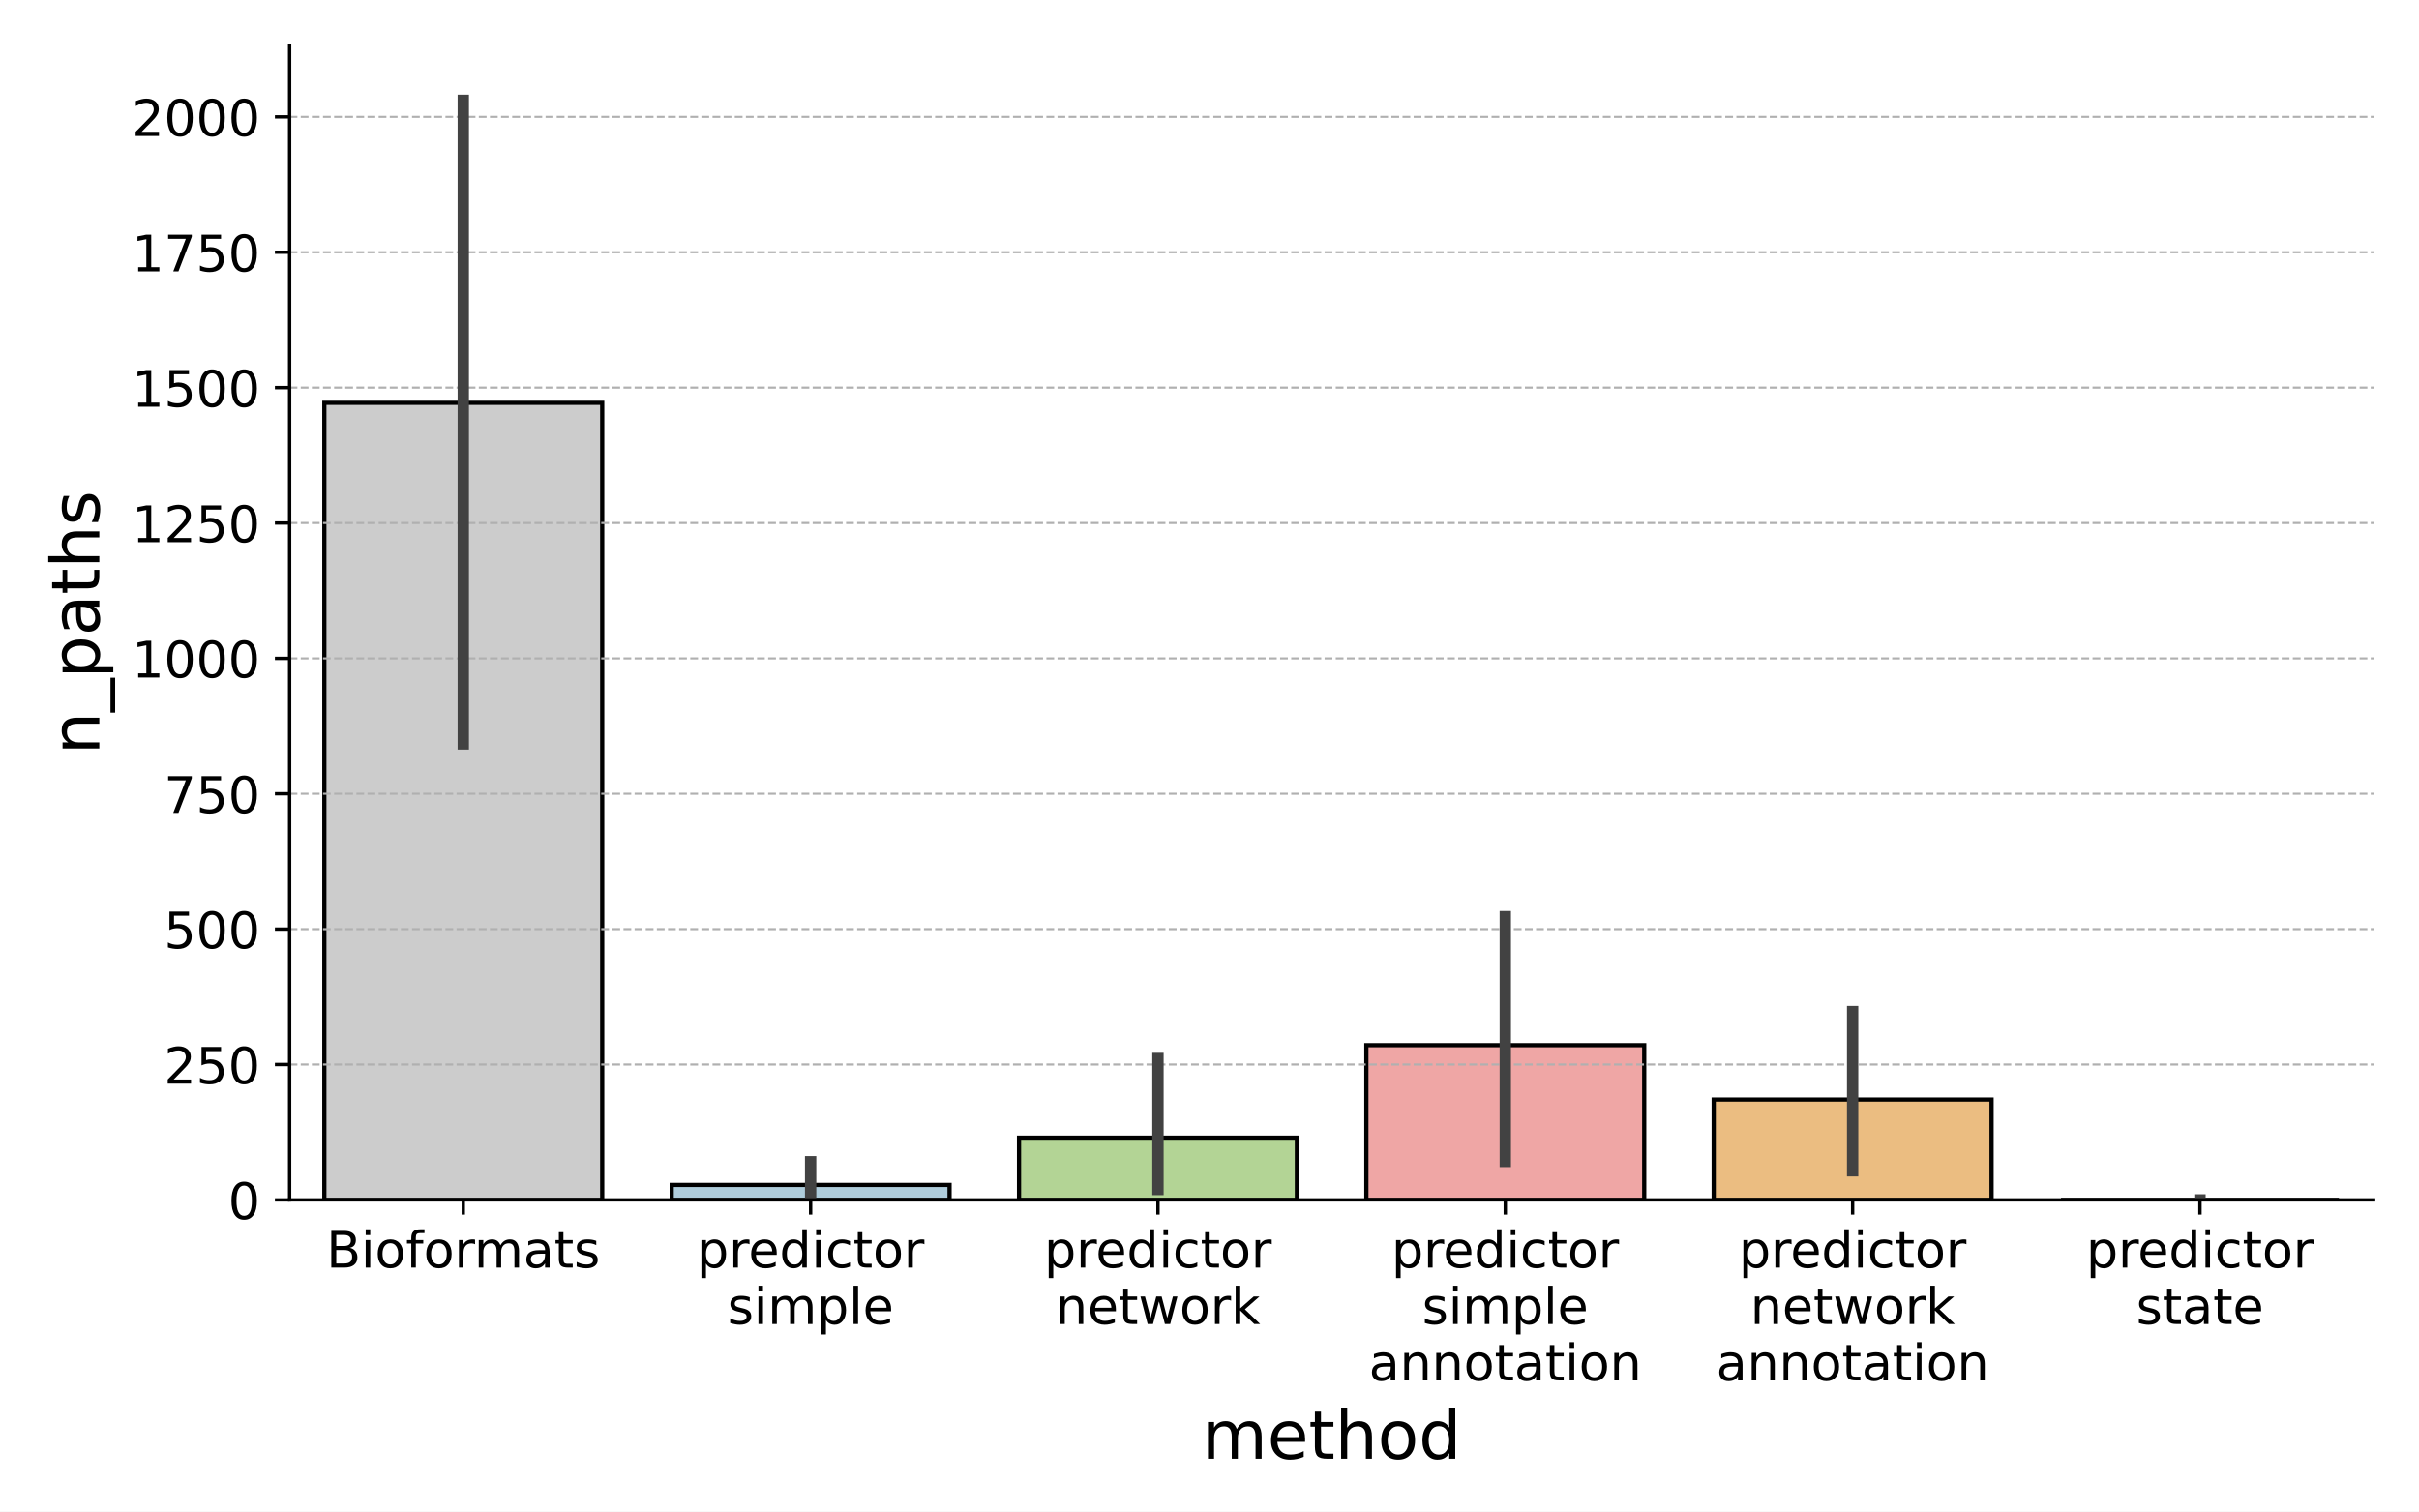
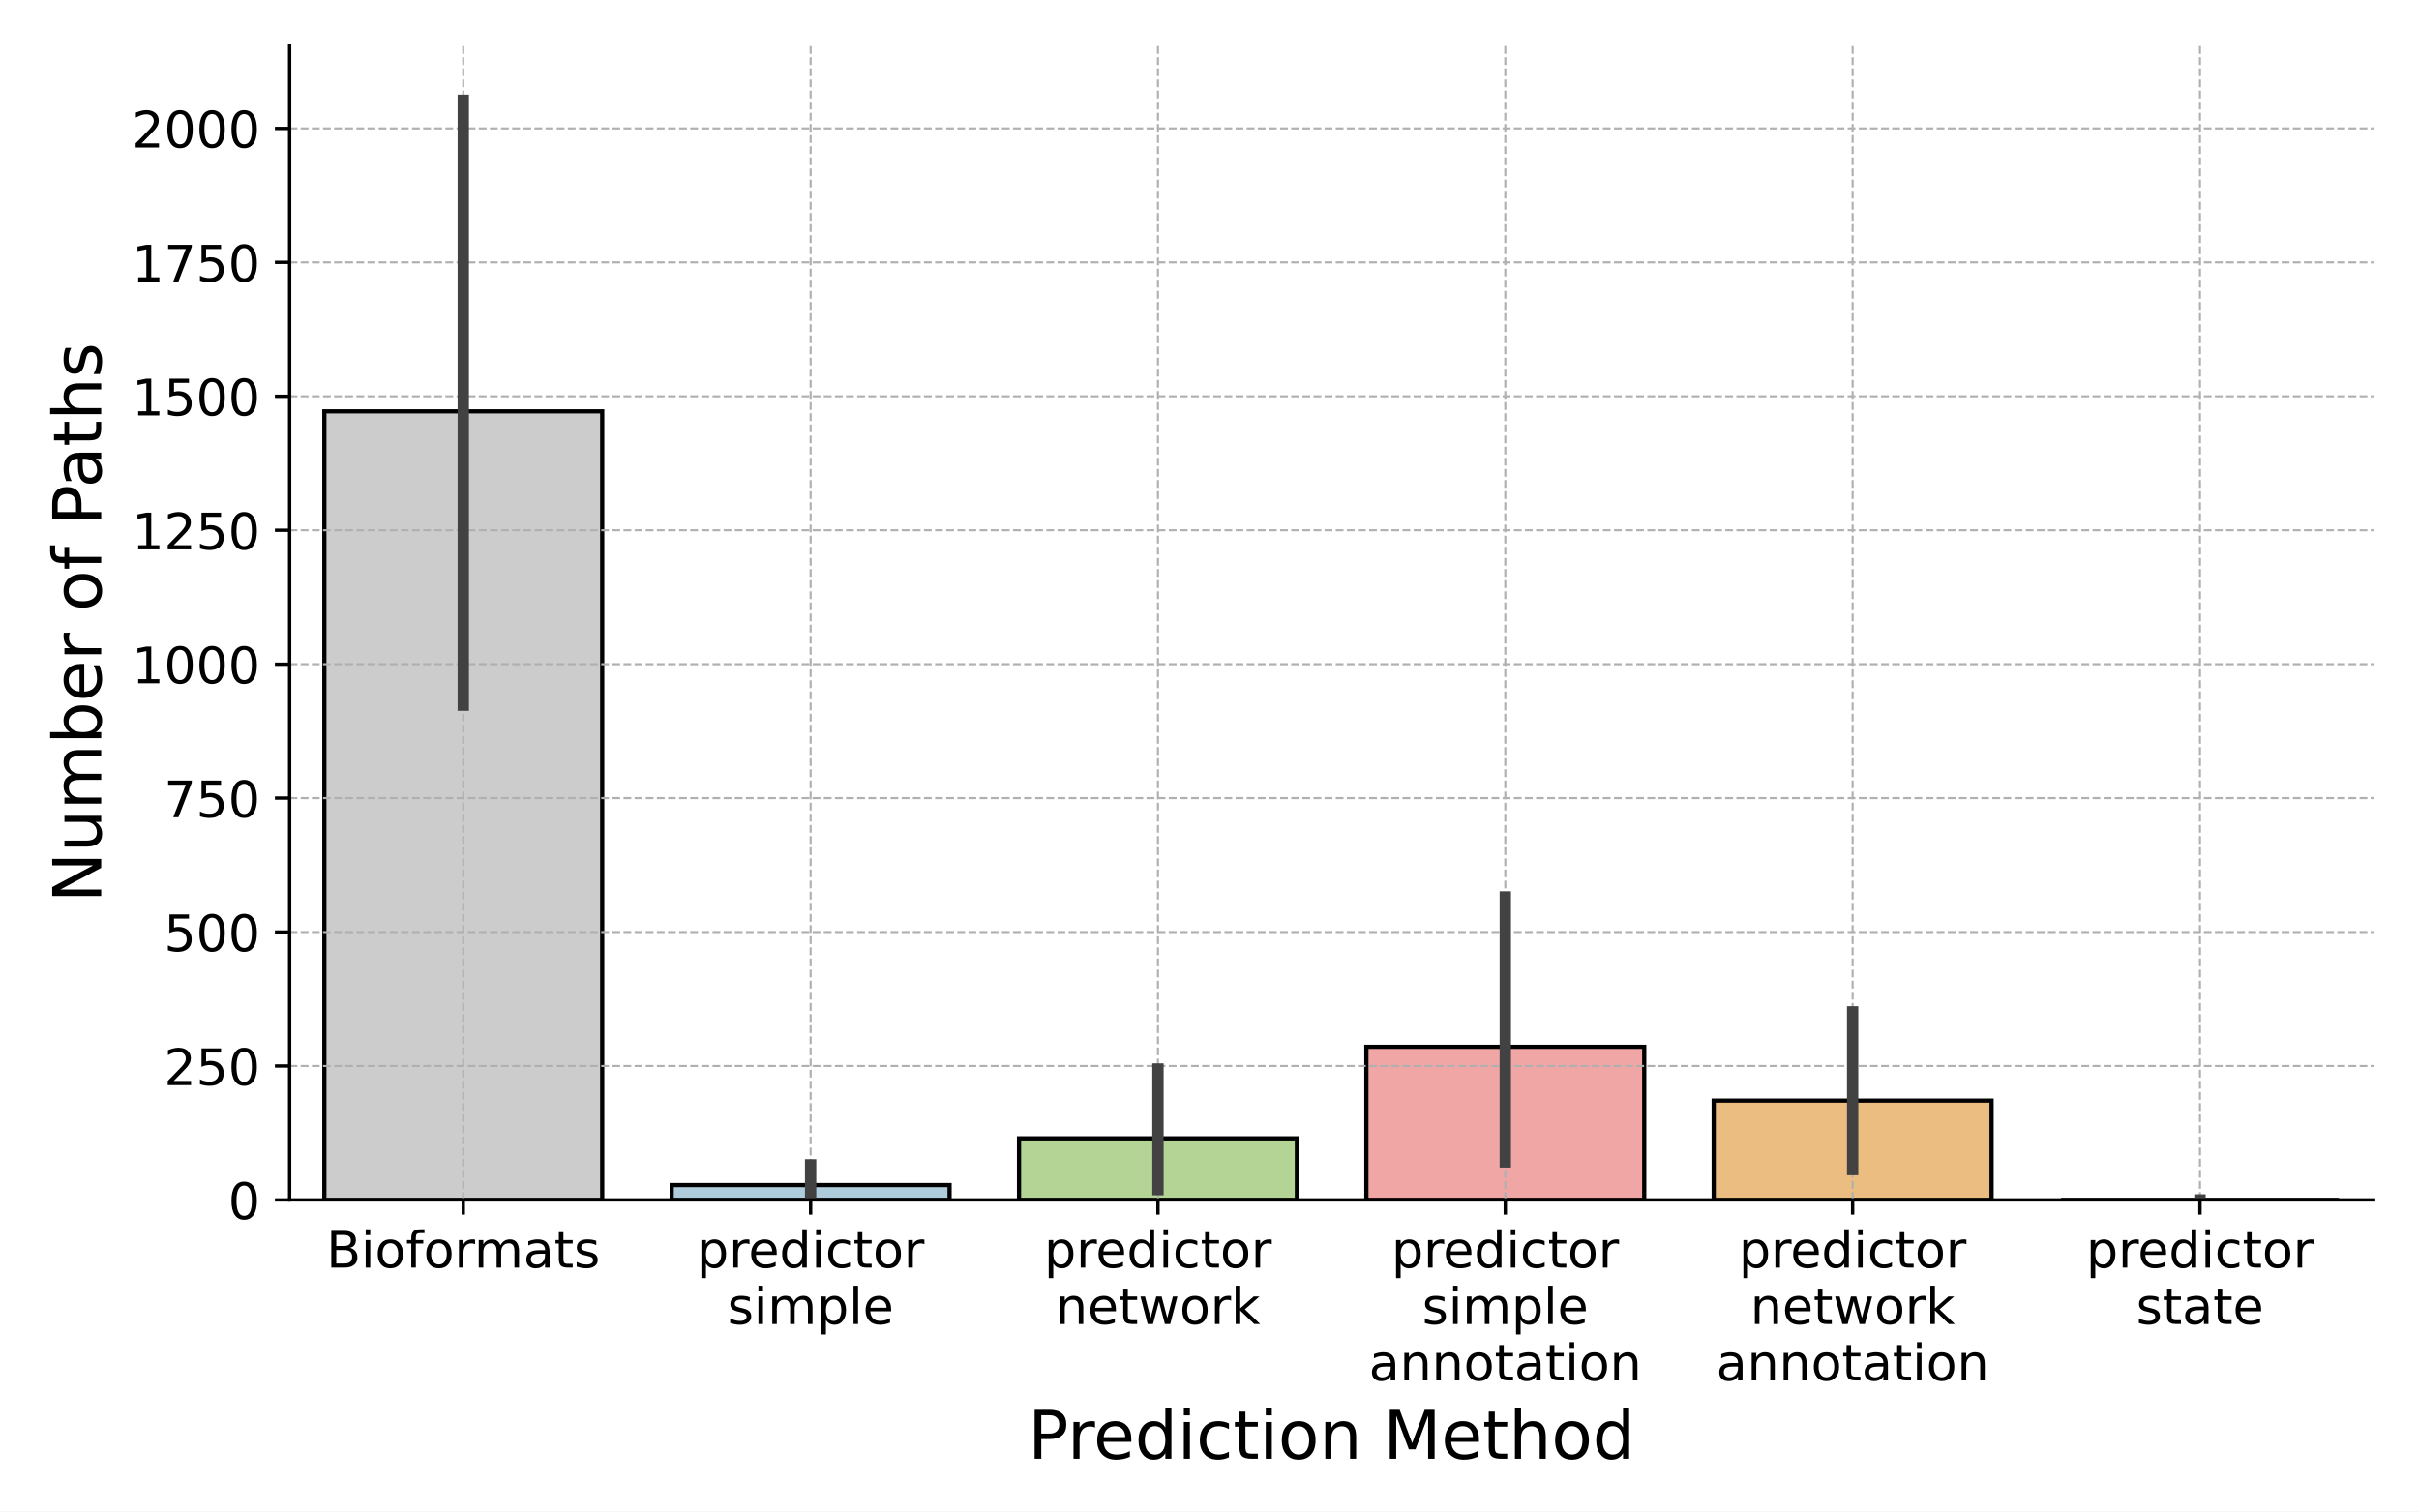
<svg xmlns="http://www.w3.org/2000/svg" xmlns:xlink="http://www.w3.org/1999/xlink" width="576pt" height="360pt" viewBox="0 0 576 360" version="1.1">
  <defs>
    <style type="text/css">*{stroke-linejoin: round; stroke-linecap: butt}</style>
  </defs>
  <g id="figure_1">
    <g id="patch_1">
      <path d="M 0 360  L 576 360  L 576 0  L 0 0  z " style="fill: #ffffff" />
    </g>
    <g id="axes_1">
      <g id="patch_2">
        <path d="M 68.96 285.784  L 565.2 285.784  L 565.2 10.8  L 68.96 10.8  z " style="fill: #ffffff" />
      </g>
      <g id="patch_3">
-         <path d="M 77.231 285.784  L 143.396 285.784  L 143.396 95.943  L 77.231 95.943  z " clip-path="url(#p15b7f2f7f9)" style="fill: #cccccc; stroke: #000000; stroke-linejoin: miter" />
+         <path d="M 77.231 285.784  L 143.396 285.784  L 143.396 97.971  L 77.231 97.971  z " clip-path="url(#p78e53dca7e)" style="fill: #cccccc; stroke: #000000; stroke-linejoin: miter" />
      </g>
      <g id="patch_4">
-         <path d="M 159.937 285.784  L 226.103 285.784  L 226.103 282.212  L 159.937 282.212  z " clip-path="url(#p15b7f2f7f9)" style="fill: #aeccdb; stroke: #000000; stroke-linejoin: miter" />
+         <path d="M 159.937 285.784  L 226.103 285.784  L 226.103 282.251  L 159.937 282.251  z " clip-path="url(#p78e53dca7e)" style="fill: #aeccdb; stroke: #000000; stroke-linejoin: miter" />
      </g>
      <g id="patch_5">
-         <path d="M 242.644 285.784  L 308.809 285.784  L 308.809 270.962  L 242.644 270.962  z " clip-path="url(#p15b7f2f7f9)" style="fill: #b3d495; stroke: #000000; stroke-linejoin: miter" />
+         <path d="M 242.644 285.784  L 308.809 285.784  L 308.809 271.12  L 242.644 271.12  z " clip-path="url(#p78e53dca7e)" style="fill: #b3d495; stroke: #000000; stroke-linejoin: miter" />
      </g>
      <g id="patch_6">
-         <path d="M 325.351 285.784  L 391.516 285.784  L 391.516 248.927  L 325.351 248.927  z " clip-path="url(#p15b7f2f7f9)" style="fill: #efa6a5; stroke: #000000; stroke-linejoin: miter" />
+         <path d="M 325.351 285.784  L 391.516 285.784  L 391.516 249.321  L 325.351 249.321  z " clip-path="url(#p78e53dca7e)" style="fill: #efa6a5; stroke: #000000; stroke-linejoin: miter" />
      </g>
      <g id="patch_7">
-         <path d="M 408.057 285.784  L 474.223 285.784  L 474.223 261.874  L 408.057 261.874  z " clip-path="url(#p15b7f2f7f9)" style="fill: #ebbd81; stroke: #000000; stroke-linejoin: miter" />
+         <path d="M 408.057 285.784  L 474.223 285.784  L 474.223 262.129  L 408.057 262.129  z " clip-path="url(#p78e53dca7e)" style="fill: #ebbd81; stroke: #000000; stroke-linejoin: miter" />
      </g>
      <g id="patch_8">
-         <path d="M 490.764 285.784  L 556.929 285.784  L 556.929 285.784  L 490.764 285.784  z " clip-path="url(#p15b7f2f7f9)" style="fill: #c8b6d2; stroke: #000000; stroke-linejoin: miter" />
+         <path d="M 490.764 285.784  L 556.929 285.784  L 556.929 285.784  L 490.764 285.784  z " clip-path="url(#p78e53dca7e)" style="fill: #c8b6d2; stroke: #000000; stroke-linejoin: miter" />
      </g>
      <g id="matplotlib.axis_1">
        <g id="xtick_1">
          <g id="line2d_1">
+             <path d="M 110.313 285.784  L 110.313 10.8  " clip-path="url(#p78e53dca7e)" style="fill: none; stroke-dasharray: 1.85,0.8; stroke-dashoffset: 0; stroke: #b0b0b0; stroke-width: 0.5" />
+           </g>
+           <g id="line2d_2">
            <defs>
-               <path id="m516fb6930e" d="M 0 0  L 0 3.5  " style="stroke: #000000; stroke-width: 0.8" />
+               <path id="m04c3ca0998" d="M 0 0  L 0 3.5  " style="stroke: #000000; stroke-width: 0.8" />
            </defs>
            <g>
-               <use xlink:href="#m516fb6930e" x="110.313" y="285.784" style="stroke: #000000; stroke-width: 0.8" />
+               <use xlink:href="#m04c3ca0998" x="110.313" y="285.784" style="stroke: #000000; stroke-width: 0.8" />
            </g>
          </g>
          <g id="text_1">
            <g transform="translate(77.71458 301.9021) scale(0.12 -0.12)">
              <defs>
                <path id="DejaVuSans-42" d="M 1259 2228  L 1259 519  L 2272 519  Q 2781 519 3026 730  Q 3272 941 3272 1375  Q 3272 1813 3026 2020  Q 2781 2228 2272 2228  L 1259 2228  z M 1259 4147  L 1259 2741  L 2194 2741  Q 2656 2741 2882 2914  Q 3109 3088 3109 3444  Q 3109 3797 2882 3972  Q 2656 4147 2194 4147  L 1259 4147  z M 628 4666  L 2241 4666  Q 2963 4666 3353 4366  Q 3744 4066 3744 3513  Q 3744 3084 3544 2831  Q 3344 2578 2956 2516  Q 3422 2416 3680 2098  Q 3938 1781 3938 1306  Q 3938 681 3513 340  Q 3088 0 2303 0  L 628 0  L 628 4666  z " transform="scale(0.015625)" />
                <path id="DejaVuSans-69" d="M 603 3500  L 1178 3500  L 1178 0  L 603 0  L 603 3500  z M 603 4863  L 1178 4863  L 1178 4134  L 603 4134  L 603 4863  z " transform="scale(0.015625)" />
                <path id="DejaVuSans-6f" d="M 1959 3097  Q 1497 3097 1228 2736  Q 959 2375 959 1747  Q 959 1119 1226 758  Q 1494 397 1959 397  Q 2419 397 2687 759  Q 2956 1122 2956 1747  Q 2956 2369 2687 2733  Q 2419 3097 1959 3097  z M 1959 3584  Q 2709 3584 3137 3096  Q 3566 2609 3566 1747  Q 3566 888 3137 398  Q 2709 -91 1959 -91  Q 1206 -91 779 398  Q 353 888 353 1747  Q 353 2609 779 3096  Q 1206 3584 1959 3584  z " transform="scale(0.015625)" />
                <path id="DejaVuSans-66" d="M 2375 4863  L 2375 4384  L 1825 4384  Q 1516 4384 1395 4259  Q 1275 4134 1275 3809  L 1275 3500  L 2222 3500  L 2222 3053  L 1275 3053  L 1275 0  L 697 0  L 697 3053  L 147 3053  L 147 3500  L 697 3500  L 697 3744  Q 697 4328 969 4595  Q 1241 4863 1831 4863  L 2375 4863  z " transform="scale(0.015625)" />
                <path id="DejaVuSans-72" d="M 2631 2963  Q 2534 3019 2420 3045  Q 2306 3072 2169 3072  Q 1681 3072 1420 2755  Q 1159 2438 1159 1844  L 1159 0  L 581 0  L 581 3500  L 1159 3500  L 1159 2956  Q 1341 3275 1631 3429  Q 1922 3584 2338 3584  Q 2397 3584 2469 3576  Q 2541 3569 2628 3553  L 2631 2963  z " transform="scale(0.015625)" />
                <path id="DejaVuSans-6d" d="M 3328 2828  Q 3544 3216 3844 3400  Q 4144 3584 4550 3584  Q 5097 3584 5394 3201  Q 5691 2819 5691 2113  L 5691 0  L 5113 0  L 5113 2094  Q 5113 2597 4934 2840  Q 4756 3084 4391 3084  Q 3944 3084 3684 2787  Q 3425 2491 3425 1978  L 3425 0  L 2847 0  L 2847 2094  Q 2847 2600 2669 2842  Q 2491 3084 2119 3084  Q 1678 3084 1418 2786  Q 1159 2488 1159 1978  L 1159 0  L 581 0  L 581 3500  L 1159 3500  L 1159 2956  Q 1356 3278 1631 3431  Q 1906 3584 2284 3584  Q 2666 3584 2933 3390  Q 3200 3197 3328 2828  z " transform="scale(0.015625)" />
                <path id="DejaVuSans-61" d="M 2194 1759  Q 1497 1759 1228 1600  Q 959 1441 959 1056  Q 959 750 1161 570  Q 1363 391 1709 391  Q 2188 391 2477 730  Q 2766 1069 2766 1631  L 2766 1759  L 2194 1759  z M 3341 1997  L 3341 0  L 2766 0  L 2766 531  Q 2569 213 2275 61  Q 1981 -91 1556 -91  Q 1019 -91 701 211  Q 384 513 384 1019  Q 384 1609 779 1909  Q 1175 2209 1959 2209  L 2766 2209  L 2766 2266  Q 2766 2663 2505 2880  Q 2244 3097 1772 3097  Q 1472 3097 1187 3025  Q 903 2953 641 2809  L 641 3341  Q 956 3463 1253 3523  Q 1550 3584 1831 3584  Q 2591 3584 2966 3190  Q 3341 2797 3341 1997  z " transform="scale(0.015625)" />
                <path id="DejaVuSans-74" d="M 1172 4494  L 1172 3500  L 2356 3500  L 2356 3053  L 1172 3053  L 1172 1153  Q 1172 725 1289 603  Q 1406 481 1766 481  L 2356 481  L 2356 0  L 1766 0  Q 1100 0 847 248  Q 594 497 594 1153  L 594 3053  L 172 3053  L 172 3500  L 594 3500  L 594 4494  L 1172 4494  z " transform="scale(0.015625)" />
                <path id="DejaVuSans-73" d="M 2834 3397  L 2834 2853  Q 2591 2978 2328 3040  Q 2066 3103 1784 3103  Q 1356 3103 1142 2972  Q 928 2841 928 2578  Q 928 2378 1081 2264  Q 1234 2150 1697 2047  L 1894 2003  Q 2506 1872 2764 1633  Q 3022 1394 3022 966  Q 3022 478 2636 193  Q 2250 -91 1575 -91  Q 1294 -91 989 -36  Q 684 19 347 128  L 347 722  Q 666 556 975 473  Q 1284 391 1588 391  Q 1994 391 2212 530  Q 2431 669 2431 922  Q 2431 1156 2273 1281  Q 2116 1406 1581 1522  L 1381 1569  Q 847 1681 609 1914  Q 372 2147 372 2553  Q 372 3047 722 3315  Q 1072 3584 1716 3584  Q 2034 3584 2315 3537  Q 2597 3491 2834 3397  z " transform="scale(0.015625)" />
              </defs>
              <use xlink:href="#DejaVuSans-42" />
              <use xlink:href="#DejaVuSans-69" x="68.604" />
              <use xlink:href="#DejaVuSans-6f" x="96.387" />
              <use xlink:href="#DejaVuSans-66" x="157.568" />
              <use xlink:href="#DejaVuSans-6f" x="192.773" />
              <use xlink:href="#DejaVuSans-72" x="253.955" />
              <use xlink:href="#DejaVuSans-6d" x="293.318" />
              <use xlink:href="#DejaVuSans-61" x="390.73" />
              <use xlink:href="#DejaVuSans-74" x="452.01" />
              <use xlink:href="#DejaVuSans-73" x="491.219" />
            </g>
          </g>
        </g>
        <g id="xtick_2">
-           <g id="line2d_2">
-             <g>
-               <use xlink:href="#m516fb6930e" x="193.02" y="285.784" style="stroke: #000000; stroke-width: 0.8" />
+           <g id="line2d_3">
+             <path d="M 193.02 285.784  L 193.02 10.8  " clip-path="url(#p78e53dca7e)" style="fill: none; stroke-dasharray: 1.85,0.8; stroke-dashoffset: 0; stroke: #b0b0b0; stroke-width: 0.5" />
+           </g>
+           <g id="line2d_4">
+             <g>
+               <use xlink:href="#m04c3ca0998" x="193.02" y="285.784" style="stroke: #000000; stroke-width: 0.8" />
            </g>
          </g>
          <g id="text_2">
            <g transform="translate(165.9225 301.9021) scale(0.12 -0.12)">
              <defs>
                <path id="DejaVuSans-70" d="M 1159 525  L 1159 -1331  L 581 -1331  L 581 3500  L 1159 3500  L 1159 2969  Q 1341 3281 1617 3432  Q 1894 3584 2278 3584  Q 2916 3584 3314 3078  Q 3713 2572 3713 1747  Q 3713 922 3314 415  Q 2916 -91 2278 -91  Q 1894 -91 1617 61  Q 1341 213 1159 525  z M 3116 1747  Q 3116 2381 2855 2742  Q 2594 3103 2138 3103  Q 1681 3103 1420 2742  Q 1159 2381 1159 1747  Q 1159 1113 1420 752  Q 1681 391 2138 391  Q 2594 391 2855 752  Q 3116 1113 3116 1747  z " transform="scale(0.015625)" />
                <path id="DejaVuSans-65" d="M 3597 1894  L 3597 1613  L 953 1613  Q 991 1019 1311 708  Q 1631 397 2203 397  Q 2534 397 2845 478  Q 3156 559 3463 722  L 3463 178  Q 3153 47 2828 -22  Q 2503 -91 2169 -91  Q 1331 -91 842 396  Q 353 884 353 1716  Q 353 2575 817 3079  Q 1281 3584 2069 3584  Q 2775 3584 3186 3129  Q 3597 2675 3597 1894  z M 3022 2063  Q 3016 2534 2758 2815  Q 2500 3097 2075 3097  Q 1594 3097 1305 2825  Q 1016 2553 972 2059  L 3022 2063  z " transform="scale(0.015625)" />
                <path id="DejaVuSans-64" d="M 2906 2969  L 2906 4863  L 3481 4863  L 3481 0  L 2906 0  L 2906 525  Q 2725 213 2448 61  Q 2172 -91 1784 -91  Q 1150 -91 751 415  Q 353 922 353 1747  Q 353 2572 751 3078  Q 1150 3584 1784 3584  Q 2172 3584 2448 3432  Q 2725 3281 2906 2969  z M 947 1747  Q 947 1113 1208 752  Q 1469 391 1925 391  Q 2381 391 2643 752  Q 2906 1113 2906 1747  Q 2906 2381 2643 2742  Q 2381 3103 1925 3103  Q 1469 3103 1208 2742  Q 947 2381 947 1747  z " transform="scale(0.015625)" />
                <path id="DejaVuSans-63" d="M 3122 3366  L 3122 2828  Q 2878 2963 2633 3030  Q 2388 3097 2138 3097  Q 1578 3097 1268 2742  Q 959 2388 959 1747  Q 959 1106 1268 751  Q 1578 397 2138 397  Q 2388 397 2633 464  Q 2878 531 3122 666  L 3122 134  Q 2881 22 2623 -34  Q 2366 -91 2075 -91  Q 1284 -91 818 406  Q 353 903 353 1747  Q 353 2603 823 3093  Q 1294 3584 2113 3584  Q 2378 3584 2631 3529  Q 2884 3475 3122 3366  z " transform="scale(0.015625)" />
              </defs>
              <use xlink:href="#DejaVuSans-70" />
              <use xlink:href="#DejaVuSans-72" x="63.477" />
              <use xlink:href="#DejaVuSans-65" x="102.34" />
              <use xlink:href="#DejaVuSans-64" x="163.863" />
              <use xlink:href="#DejaVuSans-69" x="227.34" />
              <use xlink:href="#DejaVuSans-63" x="255.123" />
              <use xlink:href="#DejaVuSans-74" x="310.104" />
              <use xlink:href="#DejaVuSans-6f" x="349.312" />
              <use xlink:href="#DejaVuSans-72" x="410.494" />
            </g>
            <g transform="translate(173.2153 315.3395) scale(0.12 -0.12)">
              <defs>
                <path id="DejaVuSans-6c" d="M 603 4863  L 1178 4863  L 1178 0  L 603 0  L 603 4863  z " transform="scale(0.015625)" />
              </defs>
              <use xlink:href="#DejaVuSans-73" />
              <use xlink:href="#DejaVuSans-69" x="52.1" />
              <use xlink:href="#DejaVuSans-6d" x="79.883" />
              <use xlink:href="#DejaVuSans-70" x="177.295" />
              <use xlink:href="#DejaVuSans-6c" x="240.771" />
              <use xlink:href="#DejaVuSans-65" x="268.555" />
            </g>
          </g>
        </g>
        <g id="xtick_3">
-           <g id="line2d_3">
-             <g>
-               <use xlink:href="#m516fb6930e" x="275.727" y="285.784" style="stroke: #000000; stroke-width: 0.8" />
+           <g id="line2d_5">
+             <path d="M 275.727 285.784  L 275.727 10.8  " clip-path="url(#p78e53dca7e)" style="fill: none; stroke-dasharray: 1.85,0.8; stroke-dashoffset: 0; stroke: #b0b0b0; stroke-width: 0.5" />
+           </g>
+           <g id="line2d_6">
+             <g>
+               <use xlink:href="#m04c3ca0998" x="275.727" y="285.784" style="stroke: #000000; stroke-width: 0.8" />
            </g>
          </g>
          <g id="text_3">
            <g transform="translate(248.6292 301.9021) scale(0.12 -0.12)">
              <use xlink:href="#DejaVuSans-70" />
              <use xlink:href="#DejaVuSans-72" x="63.477" />
              <use xlink:href="#DejaVuSans-65" x="102.34" />
              <use xlink:href="#DejaVuSans-64" x="163.863" />
              <use xlink:href="#DejaVuSans-69" x="227.34" />
              <use xlink:href="#DejaVuSans-63" x="255.123" />
              <use xlink:href="#DejaVuSans-74" x="310.104" />
              <use xlink:href="#DejaVuSans-6f" x="349.312" />
              <use xlink:href="#DejaVuSans-72" x="410.494" />
            </g>
            <g transform="translate(251.361 315.3395) scale(0.12 -0.12)">
              <defs>
                <path id="DejaVuSans-6e" d="M 3513 2113  L 3513 0  L 2938 0  L 2938 2094  Q 2938 2591 2744 2837  Q 2550 3084 2163 3084  Q 1697 3084 1428 2787  Q 1159 2491 1159 1978  L 1159 0  L 581 0  L 581 3500  L 1159 3500  L 1159 2956  Q 1366 3272 1645 3428  Q 1925 3584 2291 3584  Q 2894 3584 3203 3211  Q 3513 2838 3513 2113  z " transform="scale(0.015625)" />
                <path id="DejaVuSans-77" d="M 269 3500  L 844 3500  L 1563 769  L 2278 3500  L 2956 3500  L 3675 769  L 4391 3500  L 4966 3500  L 4050 0  L 3372 0  L 2619 2869  L 1863 0  L 1184 0  L 269 3500  z " transform="scale(0.015625)" />
                <path id="DejaVuSans-6b" d="M 581 4863  L 1159 4863  L 1159 1991  L 2875 3500  L 3609 3500  L 1753 1863  L 3688 0  L 2938 0  L 1159 1709  L 1159 0  L 581 0  L 581 4863  z " transform="scale(0.015625)" />
              </defs>
              <use xlink:href="#DejaVuSans-6e" />
              <use xlink:href="#DejaVuSans-65" x="63.379" />
              <use xlink:href="#DejaVuSans-74" x="124.902" />
              <use xlink:href="#DejaVuSans-77" x="164.111" />
              <use xlink:href="#DejaVuSans-6f" x="245.898" />
              <use xlink:href="#DejaVuSans-72" x="307.08" />
              <use xlink:href="#DejaVuSans-6b" x="348.193" />
            </g>
          </g>
        </g>
        <g id="xtick_4">
-           <g id="line2d_4">
-             <g>
-               <use xlink:href="#m516fb6930e" x="358.433" y="285.784" style="stroke: #000000; stroke-width: 0.8" />
+           <g id="line2d_7">
+             <path d="M 358.433 285.784  L 358.433 10.8  " clip-path="url(#p78e53dca7e)" style="fill: none; stroke-dasharray: 1.85,0.8; stroke-dashoffset: 0; stroke: #b0b0b0; stroke-width: 0.5" />
+           </g>
+           <g id="line2d_8">
+             <g>
+               <use xlink:href="#m04c3ca0998" x="358.433" y="285.784" style="stroke: #000000; stroke-width: 0.8" />
            </g>
          </g>
          <g id="text_4">
            <g transform="translate(331.3358 301.9021) scale(0.12 -0.12)">
              <use xlink:href="#DejaVuSans-70" />
              <use xlink:href="#DejaVuSans-72" x="63.477" />
              <use xlink:href="#DejaVuSans-65" x="102.34" />
              <use xlink:href="#DejaVuSans-64" x="163.863" />
              <use xlink:href="#DejaVuSans-69" x="227.34" />
              <use xlink:href="#DejaVuSans-63" x="255.123" />
              <use xlink:href="#DejaVuSans-74" x="310.104" />
              <use xlink:href="#DejaVuSans-6f" x="349.312" />
              <use xlink:href="#DejaVuSans-72" x="410.494" />
            </g>
            <g transform="translate(338.6286 315.3395) scale(0.12 -0.12)">
              <use xlink:href="#DejaVuSans-73" />
              <use xlink:href="#DejaVuSans-69" x="52.1" />
              <use xlink:href="#DejaVuSans-6d" x="79.883" />
              <use xlink:href="#DejaVuSans-70" x="177.295" />
              <use xlink:href="#DejaVuSans-6c" x="240.771" />
              <use xlink:href="#DejaVuSans-65" x="268.555" />
            </g>
            <g transform="translate(325.9583 328.7769) scale(0.12 -0.12)">
              <use xlink:href="#DejaVuSans-61" />
              <use xlink:href="#DejaVuSans-6e" x="61.279" />
              <use xlink:href="#DejaVuSans-6e" x="124.658" />
              <use xlink:href="#DejaVuSans-6f" x="188.037" />
              <use xlink:href="#DejaVuSans-74" x="249.219" />
              <use xlink:href="#DejaVuSans-61" x="288.428" />
              <use xlink:href="#DejaVuSans-74" x="349.707" />
              <use xlink:href="#DejaVuSans-69" x="388.916" />
              <use xlink:href="#DejaVuSans-6f" x="416.699" />
              <use xlink:href="#DejaVuSans-6e" x="477.881" />
            </g>
          </g>
        </g>
        <g id="xtick_5">
-           <g id="line2d_5">
-             <g>
-               <use xlink:href="#m516fb6930e" x="441.14" y="285.784" style="stroke: #000000; stroke-width: 0.8" />
+           <g id="line2d_9">
+             <path d="M 441.14 285.784  L 441.14 10.8  " clip-path="url(#p78e53dca7e)" style="fill: none; stroke-dasharray: 1.85,0.8; stroke-dashoffset: 0; stroke: #b0b0b0; stroke-width: 0.5" />
+           </g>
+           <g id="line2d_10">
+             <g>
+               <use xlink:href="#m04c3ca0998" x="441.14" y="285.784" style="stroke: #000000; stroke-width: 0.8" />
            </g>
          </g>
          <g id="text_5">
            <g transform="translate(414.0425 301.9021) scale(0.12 -0.12)">
              <use xlink:href="#DejaVuSans-70" />
              <use xlink:href="#DejaVuSans-72" x="63.477" />
              <use xlink:href="#DejaVuSans-65" x="102.34" />
              <use xlink:href="#DejaVuSans-64" x="163.863" />
              <use xlink:href="#DejaVuSans-69" x="227.34" />
              <use xlink:href="#DejaVuSans-63" x="255.123" />
              <use xlink:href="#DejaVuSans-74" x="310.104" />
              <use xlink:href="#DejaVuSans-6f" x="349.312" />
              <use xlink:href="#DejaVuSans-72" x="410.494" />
            </g>
            <g transform="translate(416.7744 315.3395) scale(0.12 -0.12)">
              <use xlink:href="#DejaVuSans-6e" />
              <use xlink:href="#DejaVuSans-65" x="63.379" />
              <use xlink:href="#DejaVuSans-74" x="124.902" />
              <use xlink:href="#DejaVuSans-77" x="164.111" />
              <use xlink:href="#DejaVuSans-6f" x="245.898" />
              <use xlink:href="#DejaVuSans-72" x="307.08" />
              <use xlink:href="#DejaVuSans-6b" x="348.193" />
            </g>
            <g transform="translate(408.665 328.7769) scale(0.12 -0.12)">
              <use xlink:href="#DejaVuSans-61" />
              <use xlink:href="#DejaVuSans-6e" x="61.279" />
              <use xlink:href="#DejaVuSans-6e" x="124.658" />
              <use xlink:href="#DejaVuSans-6f" x="188.037" />
              <use xlink:href="#DejaVuSans-74" x="249.219" />
              <use xlink:href="#DejaVuSans-61" x="288.428" />
              <use xlink:href="#DejaVuSans-74" x="349.707" />
              <use xlink:href="#DejaVuSans-69" x="388.916" />
              <use xlink:href="#DejaVuSans-6f" x="416.699" />
              <use xlink:href="#DejaVuSans-6e" x="477.881" />
            </g>
          </g>
        </g>
        <g id="xtick_6">
-           <g id="line2d_6">
-             <g>
-               <use xlink:href="#m516fb6930e" x="523.847" y="285.784" style="stroke: #000000; stroke-width: 0.8" />
+           <g id="line2d_11">
+             <path d="M 523.847 285.784  L 523.847 10.8  " clip-path="url(#p78e53dca7e)" style="fill: none; stroke-dasharray: 1.85,0.8; stroke-dashoffset: 0; stroke: #b0b0b0; stroke-width: 0.5" />
+           </g>
+           <g id="line2d_12">
+             <g>
+               <use xlink:href="#m04c3ca0998" x="523.847" y="285.784" style="stroke: #000000; stroke-width: 0.8" />
            </g>
          </g>
          <g id="text_6">
            <g transform="translate(496.7492 301.9021) scale(0.12 -0.12)">
              <use xlink:href="#DejaVuSans-70" />
              <use xlink:href="#DejaVuSans-72" x="63.477" />
              <use xlink:href="#DejaVuSans-65" x="102.34" />
              <use xlink:href="#DejaVuSans-64" x="163.863" />
              <use xlink:href="#DejaVuSans-69" x="227.34" />
              <use xlink:href="#DejaVuSans-63" x="255.123" />
              <use xlink:href="#DejaVuSans-74" x="310.104" />
              <use xlink:href="#DejaVuSans-6f" x="349.312" />
              <use xlink:href="#DejaVuSans-72" x="410.494" />
            </g>
            <g transform="translate(508.6479 315.3395) scale(0.12 -0.12)">
              <use xlink:href="#DejaVuSans-73" />
              <use xlink:href="#DejaVuSans-74" x="52.1" />
              <use xlink:href="#DejaVuSans-61" x="91.309" />
              <use xlink:href="#DejaVuSans-74" x="152.588" />
              <use xlink:href="#DejaVuSans-65" x="191.797" />
            </g>
          </g>
        </g>
        <g id="text_7">
-           <g transform="translate(286.185 347.43) scale(0.16 -0.16)">
+           <g transform="translate(244.7937 347.43) scale(0.16 -0.16)">
            <defs>
+               <path id="DejaVuSans-50" d="M 1259 4147  L 1259 2394  L 2053 2394  Q 2494 2394 2734 2622  Q 2975 2850 2975 3272  Q 2975 3691 2734 3919  Q 2494 4147 2053 4147  L 1259 4147  z M 628 4666  L 2053 4666  Q 2838 4666 3239 4311  Q 3641 3956 3641 3272  Q 3641 2581 3239 2228  Q 2838 1875 2053 1875  L 1259 1875  L 1259 0  L 628 0  L 628 4666  z " transform="scale(0.015625)" />
+               <path id="DejaVuSans-20" transform="scale(0.015625)" />
+               <path id="DejaVuSans-4d" d="M 628 4666  L 1569 4666  L 2759 1491  L 3956 4666  L 4897 4666  L 4897 0  L 4281 0  L 4281 4097  L 3078 897  L 2444 897  L 1241 4097  L 1241 0  L 628 0  L 628 4666  z " transform="scale(0.015625)" />
              <path id="DejaVuSans-68" d="M 3513 2113  L 3513 0  L 2938 0  L 2938 2094  Q 2938 2591 2744 2837  Q 2550 3084 2163 3084  Q 1697 3084 1428 2787  Q 1159 2491 1159 1978  L 1159 0  L 581 0  L 581 4863  L 1159 4863  L 1159 2956  Q 1366 3272 1645 3428  Q 1925 3584 2291 3584  Q 2894 3584 3203 3211  Q 3513 2838 3513 2113  z " transform="scale(0.015625)" />
            </defs>
-             <use xlink:href="#DejaVuSans-6d" />
-             <use xlink:href="#DejaVuSans-65" x="97.412" />
-             <use xlink:href="#DejaVuSans-74" x="158.936" />
-             <use xlink:href="#DejaVuSans-68" x="198.145" />
-             <use xlink:href="#DejaVuSans-6f" x="261.523" />
-             <use xlink:href="#DejaVuSans-64" x="322.705" />
+             <use xlink:href="#DejaVuSans-50" />
+             <use xlink:href="#DejaVuSans-72" x="58.553" />
+             <use xlink:href="#DejaVuSans-65" x="97.416" />
+             <use xlink:href="#DejaVuSans-64" x="158.939" />
+             <use xlink:href="#DejaVuSans-69" x="222.416" />
+             <use xlink:href="#DejaVuSans-63" x="250.199" />
+             <use xlink:href="#DejaVuSans-74" x="305.18" />
+             <use xlink:href="#DejaVuSans-69" x="344.389" />
+             <use xlink:href="#DejaVuSans-6f" x="372.172" />
+             <use xlink:href="#DejaVuSans-6e" x="433.354" />
+             <use xlink:href="#DejaVuSans-20" x="496.732" />
+             <use xlink:href="#DejaVuSans-4d" x="528.52" />
+             <use xlink:href="#DejaVuSans-65" x="614.799" />
+             <use xlink:href="#DejaVuSans-74" x="676.322" />
+             <use xlink:href="#DejaVuSans-68" x="715.531" />
+             <use xlink:href="#DejaVuSans-6f" x="778.91" />
+             <use xlink:href="#DejaVuSans-64" x="840.092" />
          </g>
        </g>
      </g>
      <g id="matplotlib.axis_2">
        <g id="ytick_1">
-           <g id="line2d_7">
-             <path d="M 68.96 285.784  L 565.2 285.784  " clip-path="url(#p15b7f2f7f9)" style="fill: none; stroke-dasharray: 1.85,0.8; stroke-dashoffset: 0; stroke: #b0b0b0; stroke-width: 0.5" />
-           </g>
-           <g id="line2d_8">
+           <g id="line2d_13">
+             <path d="M 68.96 285.784  L 565.2 285.784  " clip-path="url(#p78e53dca7e)" style="fill: none; stroke-dasharray: 1.85,0.8; stroke-dashoffset: 0; stroke: #b0b0b0; stroke-width: 0.5" />
+           </g>
+           <g id="line2d_14">
            <defs>
-               <path id="m378c1c4252" d="M 0 0  L -3.5 0  " style="stroke: #000000; stroke-width: 0.8" />
+               <path id="m8ded71d35f" d="M 0 0  L -3.5 0  " style="stroke: #000000; stroke-width: 0.8" />
            </defs>
            <g>
-               <use xlink:href="#m378c1c4252" x="68.96" y="285.784" style="stroke: #000000; stroke-width: 0.8" />
+               <use xlink:href="#m8ded71d35f" x="68.96" y="285.784" style="stroke: #000000; stroke-width: 0.8" />
            </g>
          </g>
          <g id="text_8">
            <g transform="translate(54.325 290.3431) scale(0.12 -0.12)">
              <defs>
                <path id="DejaVuSans-30" d="M 2034 4250  Q 1547 4250 1301 3770  Q 1056 3291 1056 2328  Q 1056 1369 1301 889  Q 1547 409 2034 409  Q 2525 409 2770 889  Q 3016 1369 3016 2328  Q 3016 3291 2770 3770  Q 2525 4250 2034 4250  z M 2034 4750  Q 2819 4750 3233 4129  Q 3647 3509 3647 2328  Q 3647 1150 3233 529  Q 2819 -91 2034 -91  Q 1250 -91 836 529  Q 422 1150 422 2328  Q 422 3509 836 4129  Q 1250 4750 2034 4750  z " transform="scale(0.015625)" />
              </defs>
              <use xlink:href="#DejaVuSans-30" />
            </g>
          </g>
        </g>
        <g id="ytick_2">
-           <g id="line2d_9">
-             <path d="M 68.96 253.54  L 565.2 253.54  " clip-path="url(#p15b7f2f7f9)" style="fill: none; stroke-dasharray: 1.85,0.8; stroke-dashoffset: 0; stroke: #b0b0b0; stroke-width: 0.5" />
-           </g>
-           <g id="line2d_10">
-             <g>
-               <use xlink:href="#m378c1c4252" x="68.96" y="253.54" style="stroke: #000000; stroke-width: 0.8" />
+           <g id="line2d_15">
+             <path d="M 68.96 253.885  L 565.2 253.885  " clip-path="url(#p78e53dca7e)" style="fill: none; stroke-dasharray: 1.85,0.8; stroke-dashoffset: 0; stroke: #b0b0b0; stroke-width: 0.5" />
+           </g>
+           <g id="line2d_16">
+             <g>
+               <use xlink:href="#m8ded71d35f" x="68.96" y="253.885" style="stroke: #000000; stroke-width: 0.8" />
            </g>
          </g>
          <g id="text_9">
-             <g transform="translate(39.055 258.0993) scale(0.12 -0.12)">
+             <g transform="translate(39.055 258.4438) scale(0.12 -0.12)">
              <defs>
                <path id="DejaVuSans-32" d="M 1228 531  L 3431 531  L 3431 0  L 469 0  L 469 531  Q 828 903 1448 1529  Q 2069 2156 2228 2338  Q 2531 2678 2651 2914  Q 2772 3150 2772 3378  Q 2772 3750 2511 3984  Q 2250 4219 1831 4219  Q 1534 4219 1204 4116  Q 875 4013 500 3803  L 500 4441  Q 881 4594 1212 4672  Q 1544 4750 1819 4750  Q 2544 4750 2975 4387  Q 3406 4025 3406 3419  Q 3406 3131 3298 2873  Q 3191 2616 2906 2266  Q 2828 2175 2409 1742  Q 1991 1309 1228 531  z " transform="scale(0.015625)" />
                <path id="DejaVuSans-35" d="M 691 4666  L 3169 4666  L 3169 4134  L 1269 4134  L 1269 2991  Q 1406 3038 1543 3061  Q 1681 3084 1819 3084  Q 2600 3084 3056 2656  Q 3513 2228 3513 1497  Q 3513 744 3044 326  Q 2575 -91 1722 -91  Q 1428 -91 1123 -41  Q 819 9 494 109  L 494 744  Q 775 591 1075 516  Q 1375 441 1709 441  Q 2250 441 2565 725  Q 2881 1009 2881 1497  Q 2881 1984 2565 2268  Q 2250 2553 1709 2553  Q 1456 2553 1204 2497  Q 953 2441 691 2322  L 691 4666  z " transform="scale(0.015625)" />
              </defs>
              <use xlink:href="#DejaVuSans-32" />
              <use xlink:href="#DejaVuSans-35" x="63.623" />
              <use xlink:href="#DejaVuSans-30" x="127.246" />
            </g>
          </g>
        </g>
        <g id="ytick_3">
-           <g id="line2d_11">
-             <path d="M 68.96 221.296  L 565.2 221.296  " clip-path="url(#p15b7f2f7f9)" style="fill: none; stroke-dasharray: 1.85,0.8; stroke-dashoffset: 0; stroke: #b0b0b0; stroke-width: 0.5" />
-           </g>
-           <g id="line2d_12">
-             <g>
-               <use xlink:href="#m378c1c4252" x="68.96" y="221.296" style="stroke: #000000; stroke-width: 0.8" />
+           <g id="line2d_17">
+             <path d="M 68.96 221.986  L 565.2 221.986  " clip-path="url(#p78e53dca7e)" style="fill: none; stroke-dasharray: 1.85,0.8; stroke-dashoffset: 0; stroke: #b0b0b0; stroke-width: 0.5" />
+           </g>
+           <g id="line2d_18">
+             <g>
+               <use xlink:href="#m8ded71d35f" x="68.96" y="221.986" style="stroke: #000000; stroke-width: 0.8" />
            </g>
          </g>
          <g id="text_10">
-             <g transform="translate(39.055 225.8555) scale(0.12 -0.12)">
+             <g transform="translate(39.055 226.5446) scale(0.12 -0.12)">
              <use xlink:href="#DejaVuSans-35" />
              <use xlink:href="#DejaVuSans-30" x="63.623" />
              <use xlink:href="#DejaVuSans-30" x="127.246" />
            </g>
          </g>
        </g>
        <g id="ytick_4">
-           <g id="line2d_13">
-             <path d="M 68.96 189.053  L 565.2 189.053  " clip-path="url(#p15b7f2f7f9)" style="fill: none; stroke-dasharray: 1.85,0.8; stroke-dashoffset: 0; stroke: #b0b0b0; stroke-width: 0.5" />
-           </g>
-           <g id="line2d_14">
-             <g>
-               <use xlink:href="#m378c1c4252" x="68.96" y="189.053" style="stroke: #000000; stroke-width: 0.8" />
+           <g id="line2d_19">
+             <path d="M 68.96 190.086  L 565.2 190.086  " clip-path="url(#p78e53dca7e)" style="fill: none; stroke-dasharray: 1.85,0.8; stroke-dashoffset: 0; stroke: #b0b0b0; stroke-width: 0.5" />
+           </g>
+           <g id="line2d_20">
+             <g>
+               <use xlink:href="#m8ded71d35f" x="68.96" y="190.086" style="stroke: #000000; stroke-width: 0.8" />
            </g>
          </g>
          <g id="text_11">
-             <g transform="translate(39.055 193.6118) scale(0.12 -0.12)">
+             <g transform="translate(39.055 194.6454) scale(0.12 -0.12)">
              <defs>
                <path id="DejaVuSans-37" d="M 525 4666  L 3525 4666  L 3525 4397  L 1831 0  L 1172 0  L 2766 4134  L 525 4134  L 525 4666  z " transform="scale(0.015625)" />
              </defs>
              <use xlink:href="#DejaVuSans-37" />
              <use xlink:href="#DejaVuSans-35" x="63.623" />
              <use xlink:href="#DejaVuSans-30" x="127.246" />
            </g>
          </g>
        </g>
        <g id="ytick_5">
-           <g id="line2d_15">
-             <path d="M 68.96 156.809  L 565.2 156.809  " clip-path="url(#p15b7f2f7f9)" style="fill: none; stroke-dasharray: 1.85,0.8; stroke-dashoffset: 0; stroke: #b0b0b0; stroke-width: 0.5" />
-           </g>
-           <g id="line2d_16">
-             <g>
-               <use xlink:href="#m378c1c4252" x="68.96" y="156.809" style="stroke: #000000; stroke-width: 0.8" />
+           <g id="line2d_21">
+             <path d="M 68.96 158.187  L 565.2 158.187  " clip-path="url(#p78e53dca7e)" style="fill: none; stroke-dasharray: 1.85,0.8; stroke-dashoffset: 0; stroke: #b0b0b0; stroke-width: 0.5" />
+           </g>
+           <g id="line2d_22">
+             <g>
+               <use xlink:href="#m8ded71d35f" x="68.96" y="158.187" style="stroke: #000000; stroke-width: 0.8" />
            </g>
          </g>
          <g id="text_12">
-             <g transform="translate(31.42 161.368) scale(0.12 -0.12)">
+             <g transform="translate(31.42 162.7461) scale(0.12 -0.12)">
              <defs>
                <path id="DejaVuSans-31" d="M 794 531  L 1825 531  L 1825 4091  L 703 3866  L 703 4441  L 1819 4666  L 2450 4666  L 2450 531  L 3481 531  L 3481 0  L 794 0  L 794 531  z " transform="scale(0.015625)" />
              </defs>
              <use xlink:href="#DejaVuSans-31" />
              <use xlink:href="#DejaVuSans-30" x="63.623" />
              <use xlink:href="#DejaVuSans-30" x="127.246" />
              <use xlink:href="#DejaVuSans-30" x="190.869" />
            </g>
          </g>
        </g>
        <g id="ytick_6">
-           <g id="line2d_17">
-             <path d="M 68.96 124.565  L 565.2 124.565  " clip-path="url(#p15b7f2f7f9)" style="fill: none; stroke-dasharray: 1.85,0.8; stroke-dashoffset: 0; stroke: #b0b0b0; stroke-width: 0.5" />
-           </g>
-           <g id="line2d_18">
-             <g>
-               <use xlink:href="#m378c1c4252" x="68.96" y="124.565" style="stroke: #000000; stroke-width: 0.8" />
+           <g id="line2d_23">
+             <path d="M 68.96 126.288  L 565.2 126.288  " clip-path="url(#p78e53dca7e)" style="fill: none; stroke-dasharray: 1.85,0.8; stroke-dashoffset: 0; stroke: #b0b0b0; stroke-width: 0.5" />
+           </g>
+           <g id="line2d_24">
+             <g>
+               <use xlink:href="#m8ded71d35f" x="68.96" y="126.288" style="stroke: #000000; stroke-width: 0.8" />
            </g>
          </g>
          <g id="text_13">
-             <g transform="translate(31.42 129.1243) scale(0.12 -0.12)">
+             <g transform="translate(31.42 130.8469) scale(0.12 -0.12)">
              <use xlink:href="#DejaVuSans-31" />
              <use xlink:href="#DejaVuSans-32" x="63.623" />
              <use xlink:href="#DejaVuSans-35" x="127.246" />
              <use xlink:href="#DejaVuSans-30" x="190.869" />
            </g>
          </g>
        </g>
        <g id="ytick_7">
-           <g id="line2d_19">
-             <path d="M 68.96 92.321  L 565.2 92.321  " clip-path="url(#p15b7f2f7f9)" style="fill: none; stroke-dasharray: 1.85,0.8; stroke-dashoffset: 0; stroke: #b0b0b0; stroke-width: 0.5" />
-           </g>
-           <g id="line2d_20">
-             <g>
-               <use xlink:href="#m378c1c4252" x="68.96" y="92.321" style="stroke: #000000; stroke-width: 0.8" />
+           <g id="line2d_25">
+             <path d="M 68.96 94.389  L 565.2 94.389  " clip-path="url(#p78e53dca7e)" style="fill: none; stroke-dasharray: 1.85,0.8; stroke-dashoffset: 0; stroke: #b0b0b0; stroke-width: 0.5" />
+           </g>
+           <g id="line2d_26">
+             <g>
+               <use xlink:href="#m8ded71d35f" x="68.96" y="94.389" style="stroke: #000000; stroke-width: 0.8" />
            </g>
          </g>
          <g id="text_14">
-             <g transform="translate(31.42 96.8805) scale(0.12 -0.12)">
+             <g transform="translate(31.42 98.94766) scale(0.12 -0.12)">
              <use xlink:href="#DejaVuSans-31" />
              <use xlink:href="#DejaVuSans-35" x="63.623" />
              <use xlink:href="#DejaVuSans-30" x="127.246" />
              <use xlink:href="#DejaVuSans-30" x="190.869" />
            </g>
          </g>
        </g>
        <g id="ytick_8">
-           <g id="line2d_21">
-             <path d="M 68.96 60.078  L 565.2 60.078  " clip-path="url(#p15b7f2f7f9)" style="fill: none; stroke-dasharray: 1.85,0.8; stroke-dashoffset: 0; stroke: #b0b0b0; stroke-width: 0.5" />
-           </g>
-           <g id="line2d_22">
-             <g>
-               <use xlink:href="#m378c1c4252" x="68.96" y="60.078" style="stroke: #000000; stroke-width: 0.8" />
+           <g id="line2d_27">
+             <path d="M 68.96 62.489  L 565.2 62.489  " clip-path="url(#p78e53dca7e)" style="fill: none; stroke-dasharray: 1.85,0.8; stroke-dashoffset: 0; stroke: #b0b0b0; stroke-width: 0.5" />
+           </g>
+           <g id="line2d_28">
+             <g>
+               <use xlink:href="#m8ded71d35f" x="68.96" y="62.489" style="stroke: #000000; stroke-width: 0.8" />
            </g>
          </g>
          <g id="text_15">
-             <g transform="translate(31.42 64.63674) scale(0.12 -0.12)">
+             <g transform="translate(31.42 67.04842) scale(0.12 -0.12)">
              <use xlink:href="#DejaVuSans-31" />
              <use xlink:href="#DejaVuSans-37" x="63.623" />
              <use xlink:href="#DejaVuSans-35" x="127.246" />
              <use xlink:href="#DejaVuSans-30" x="190.869" />
            </g>
          </g>
        </g>
        <g id="ytick_9">
-           <g id="line2d_23">
-             <path d="M 68.96 27.834  L 565.2 27.834  " clip-path="url(#p15b7f2f7f9)" style="fill: none; stroke-dasharray: 1.85,0.8; stroke-dashoffset: 0; stroke: #b0b0b0; stroke-width: 0.5" />
-           </g>
-           <g id="line2d_24">
-             <g>
-               <use xlink:href="#m378c1c4252" x="68.96" y="27.834" style="stroke: #000000; stroke-width: 0.8" />
+           <g id="line2d_29">
+             <path d="M 68.96 30.59  L 565.2 30.59  " clip-path="url(#p78e53dca7e)" style="fill: none; stroke-dasharray: 1.85,0.8; stroke-dashoffset: 0; stroke: #b0b0b0; stroke-width: 0.5" />
+           </g>
+           <g id="line2d_30">
+             <g>
+               <use xlink:href="#m8ded71d35f" x="68.96" y="30.59" style="stroke: #000000; stroke-width: 0.8" />
            </g>
          </g>
          <g id="text_16">
-             <g transform="translate(31.42 32.39298) scale(0.12 -0.12)">
+             <g transform="translate(31.42 35.14919) scale(0.12 -0.12)">
              <use xlink:href="#DejaVuSans-32" />
              <use xlink:href="#DejaVuSans-30" x="63.623" />
              <use xlink:href="#DejaVuSans-30" x="127.246" />
              <use xlink:href="#DejaVuSans-30" x="190.869" />
            </g>
          </g>
        </g>
        <g id="text_17">
-           <g transform="translate(23.6475 179.717) rotate(-90) scale(0.16 -0.16)">
+           <g transform="translate(24.0925 214.9658) rotate(-90) scale(0.16 -0.16)">
            <defs>
-               <path id="DejaVuSans-5f" d="M 3263 -1063  L 3263 -1509  L -63 -1509  L -63 -1063  L 3263 -1063  z " transform="scale(0.015625)" />
+               <path id="DejaVuSans-4e" d="M 628 4666  L 1478 4666  L 3547 763  L 3547 4666  L 4159 4666  L 4159 0  L 3309 0  L 1241 3903  L 1241 0  L 628 0  L 628 4666  z " transform="scale(0.015625)" />
+               <path id="DejaVuSans-75" d="M 544 1381  L 544 3500  L 1119 3500  L 1119 1403  Q 1119 906 1312 657  Q 1506 409 1894 409  Q 2359 409 2629 706  Q 2900 1003 2900 1516  L 2900 3500  L 3475 3500  L 3475 0  L 2900 0  L 2900 538  Q 2691 219 2414 64  Q 2138 -91 1772 -91  Q 1169 -91 856 284  Q 544 659 544 1381  z M 1991 3584  L 1991 3584  z " transform="scale(0.015625)" />
+               <path id="DejaVuSans-62" d="M 3116 1747  Q 3116 2381 2855 2742  Q 2594 3103 2138 3103  Q 1681 3103 1420 2742  Q 1159 2381 1159 1747  Q 1159 1113 1420 752  Q 1681 391 2138 391  Q 2594 391 2855 752  Q 3116 1113 3116 1747  z M 1159 2969  Q 1341 3281 1617 3432  Q 1894 3584 2278 3584  Q 2916 3584 3314 3078  Q 3713 2572 3713 1747  Q 3713 922 3314 415  Q 2916 -91 2278 -91  Q 1894 -91 1617 61  Q 1341 213 1159 525  L 1159 0  L 581 0  L 581 4863  L 1159 4863  L 1159 2969  z " transform="scale(0.015625)" />
            </defs>
-             <use xlink:href="#DejaVuSans-6e" />
-             <use xlink:href="#DejaVuSans-5f" x="63.379" />
-             <use xlink:href="#DejaVuSans-70" x="113.379" />
-             <use xlink:href="#DejaVuSans-61" x="176.855" />
-             <use xlink:href="#DejaVuSans-74" x="238.135" />
-             <use xlink:href="#DejaVuSans-68" x="277.344" />
-             <use xlink:href="#DejaVuSans-73" x="340.723" />
-           </g>
-         </g>
-       </g>
-       <g id="line2d_25">
-         <path d="M 110.313 177.179  L 110.313 23.894  " clip-path="url(#p15b7f2f7f9)" style="fill: none; stroke: #424242; stroke-width: 2.7; stroke-linecap: square" />
-       </g>
-       <g id="line2d_26">
-         <path d="M 193.02 285.784  L 193.02 276.696  " clip-path="url(#p15b7f2f7f9)" style="fill: none; stroke: #424242; stroke-width: 2.7; stroke-linecap: square" />
-       </g>
-       <g id="line2d_27">
-         <path d="M 275.727 283.304  L 275.727 252.109  " clip-path="url(#p15b7f2f7f9)" style="fill: none; stroke: #424242; stroke-width: 2.7; stroke-linecap: square" />
-       </g>
-       <g id="line2d_28">
-         <path d="M 358.433 276.627  L 358.433 218.328  " clip-path="url(#p15b7f2f7f9)" style="fill: none; stroke: #424242; stroke-width: 2.7; stroke-linecap: square" />
-       </g>
-       <g id="line2d_29">
-         <path d="M 441.14 278.848  L 441.14 240.933  " clip-path="url(#p15b7f2f7f9)" style="fill: none; stroke: #424242; stroke-width: 2.7; stroke-linecap: square" />
-       </g>
-       <g id="line2d_30">
-         <path d="M 523.847 285.784  L 523.847 285.784  " clip-path="url(#p15b7f2f7f9)" style="fill: none; stroke: #424242; stroke-width: 2.7; stroke-linecap: square" />
+             <use xlink:href="#DejaVuSans-4e" />
+             <use xlink:href="#DejaVuSans-75" x="74.805" />
+             <use xlink:href="#DejaVuSans-6d" x="138.184" />
+             <use xlink:href="#DejaVuSans-62" x="235.596" />
+             <use xlink:href="#DejaVuSans-65" x="299.072" />
+             <use xlink:href="#DejaVuSans-72" x="360.596" />
+             <use xlink:href="#DejaVuSans-20" x="401.709" />
+             <use xlink:href="#DejaVuSans-6f" x="433.496" />
+             <use xlink:href="#DejaVuSans-66" x="494.678" />
+             <use xlink:href="#DejaVuSans-20" x="529.883" />
+             <use xlink:href="#DejaVuSans-50" x="561.67" />
+             <use xlink:href="#DejaVuSans-61" x="617.473" />
+             <use xlink:href="#DejaVuSans-74" x="678.752" />
+             <use xlink:href="#DejaVuSans-68" x="717.961" />
+             <use xlink:href="#DejaVuSans-73" x="781.34" />
+           </g>
+         </g>
+       </g>
+       <g id="line2d_31">
+         <path d="M 110.313 167.944  L 110.313 23.894  " clip-path="url(#p78e53dca7e)" style="fill: none; stroke: #424242; stroke-width: 2.7; stroke-linecap: square" />
+       </g>
+       <g id="line2d_32">
+         <path d="M 193.02 285.784  L 193.02 277.431  " clip-path="url(#p78e53dca7e)" style="fill: none; stroke: #424242; stroke-width: 2.7; stroke-linecap: square" />
+       </g>
+       <g id="line2d_33">
+         <path d="M 275.727 283.33  L 275.727 254.61  " clip-path="url(#p78e53dca7e)" style="fill: none; stroke: #424242; stroke-width: 2.7; stroke-linecap: square" />
+       </g>
+       <g id="line2d_34">
+         <path d="M 358.433 276.725  L 358.433 213.621  " clip-path="url(#p78e53dca7e)" style="fill: none; stroke: #424242; stroke-width: 2.7; stroke-linecap: square" />
+       </g>
+       <g id="line2d_35">
+         <path d="M 441.14 278.563  L 441.14 241.004  " clip-path="url(#p78e53dca7e)" style="fill: none; stroke: #424242; stroke-width: 2.7; stroke-linecap: square" />
+       </g>
+       <g id="line2d_36">
+         <path d="M 523.847 285.784  L 523.847 285.784  " clip-path="url(#p78e53dca7e)" style="fill: none; stroke: #424242; stroke-width: 2.7; stroke-linecap: square" />
      </g>
      <g id="patch_9">
        <path d="M 68.96 285.784  L 68.96 10.8  " style="fill: none; stroke: #000000; stroke-width: 0.8; stroke-linejoin: miter; stroke-linecap: square" />
      </g>
      <g id="patch_10">
        <path d="M 68.96 285.784  L 565.2 285.784  " style="fill: none; stroke: #000000; stroke-width: 0.8; stroke-linejoin: miter; stroke-linecap: square" />
      </g>
    </g>
  </g>
  <defs>
-     <clipPath id="p15b7f2f7f9">
+     <clipPath id="p78e53dca7e">
      <rect x="68.96" y="10.8" width="496.24" height="274.984" />
    </clipPath>
  </defs>
</svg>
